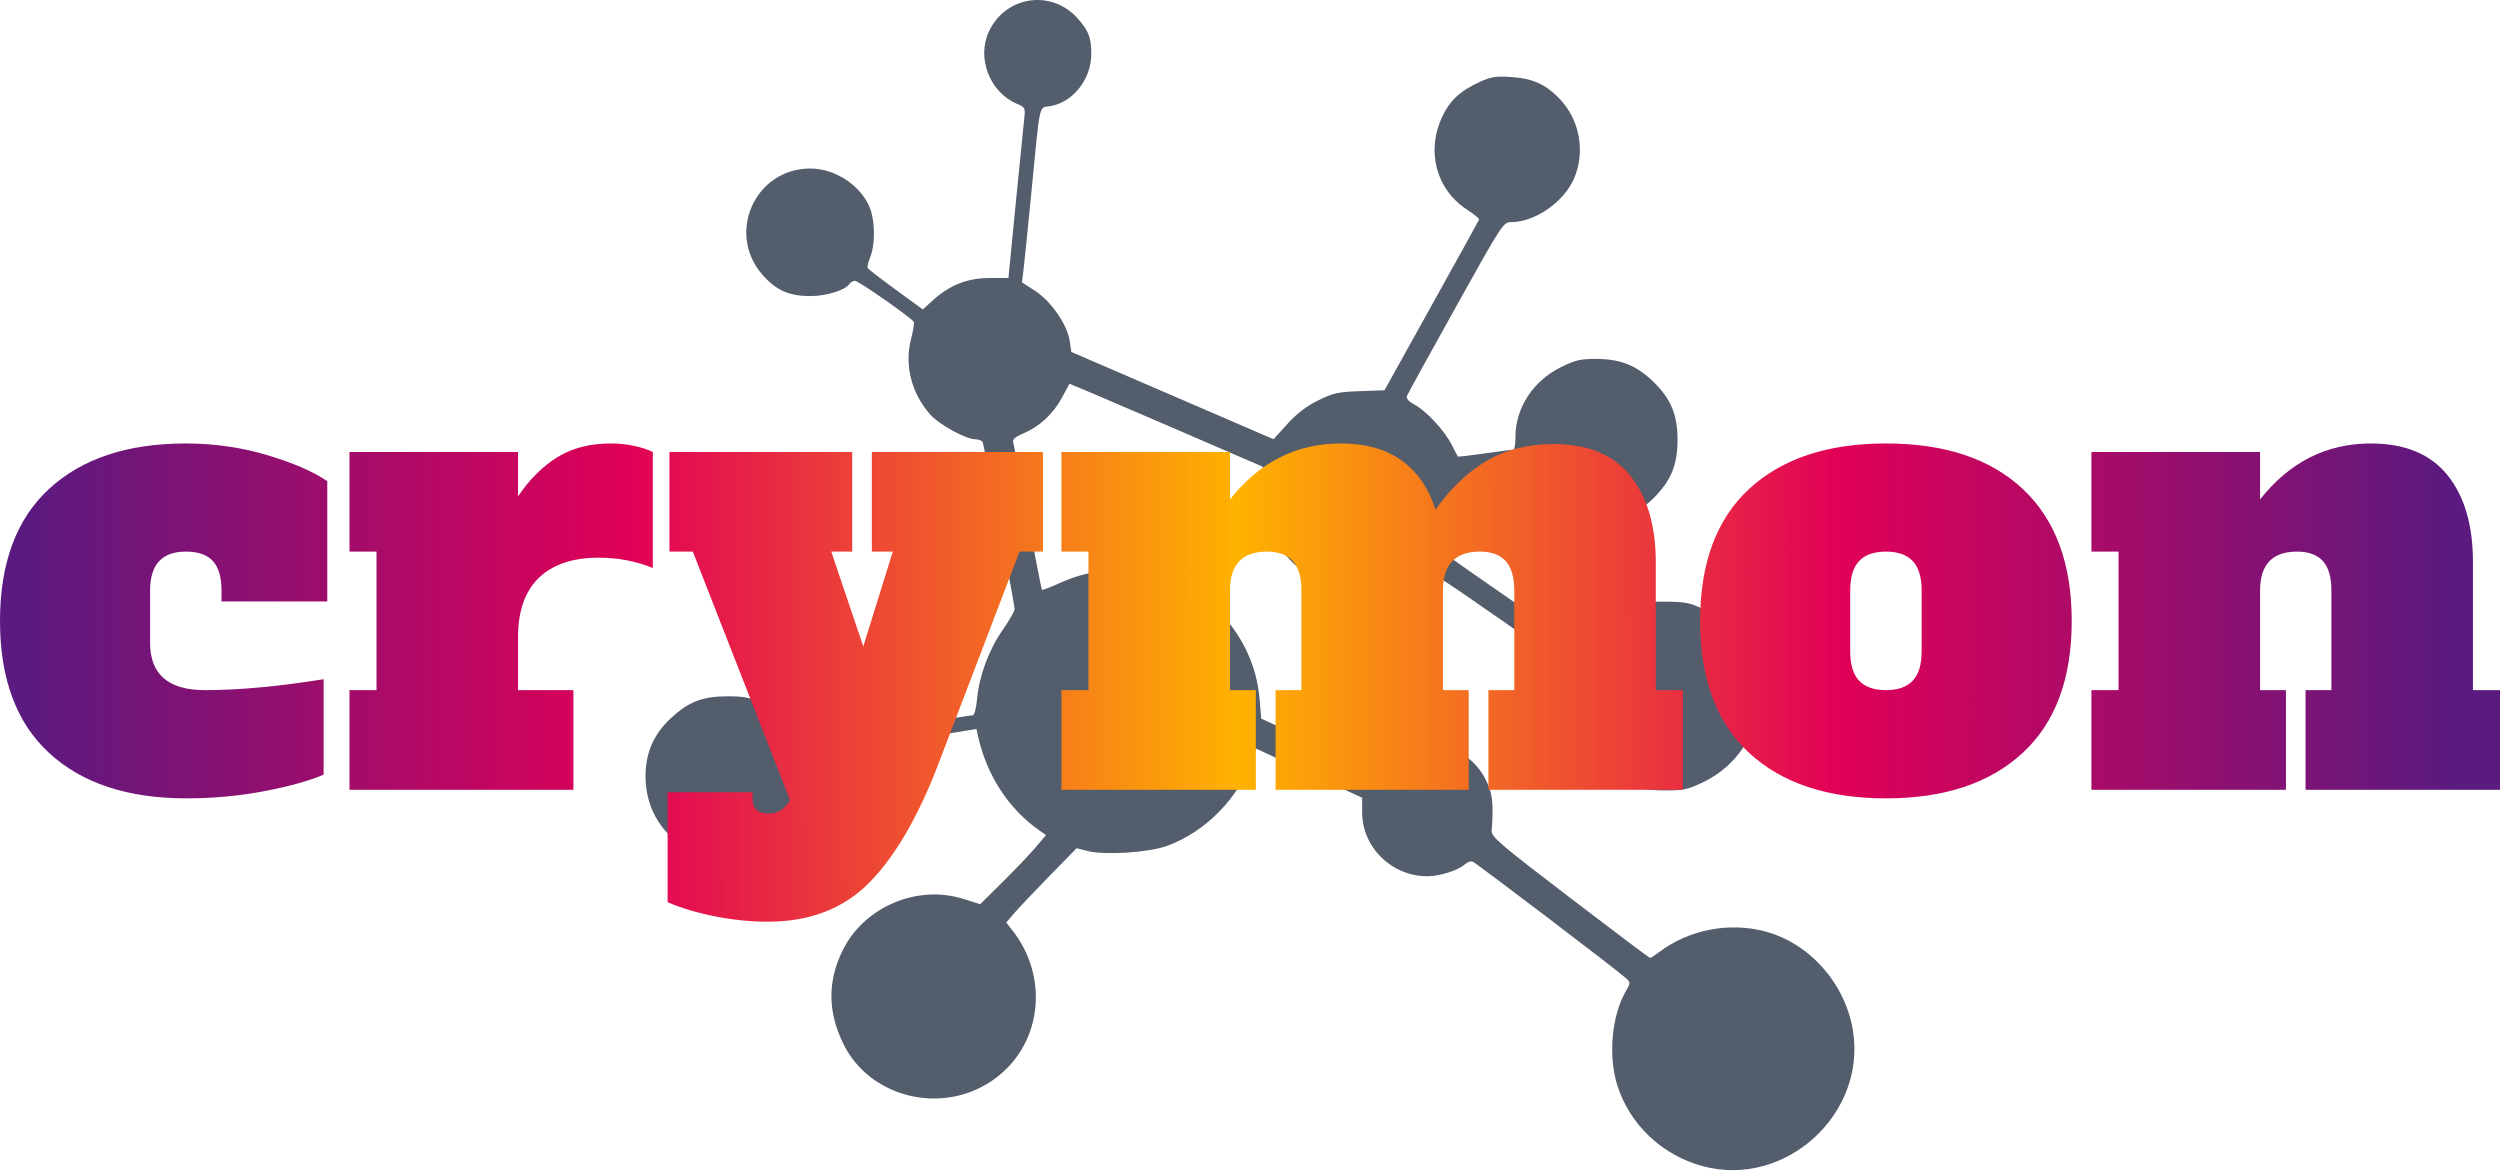
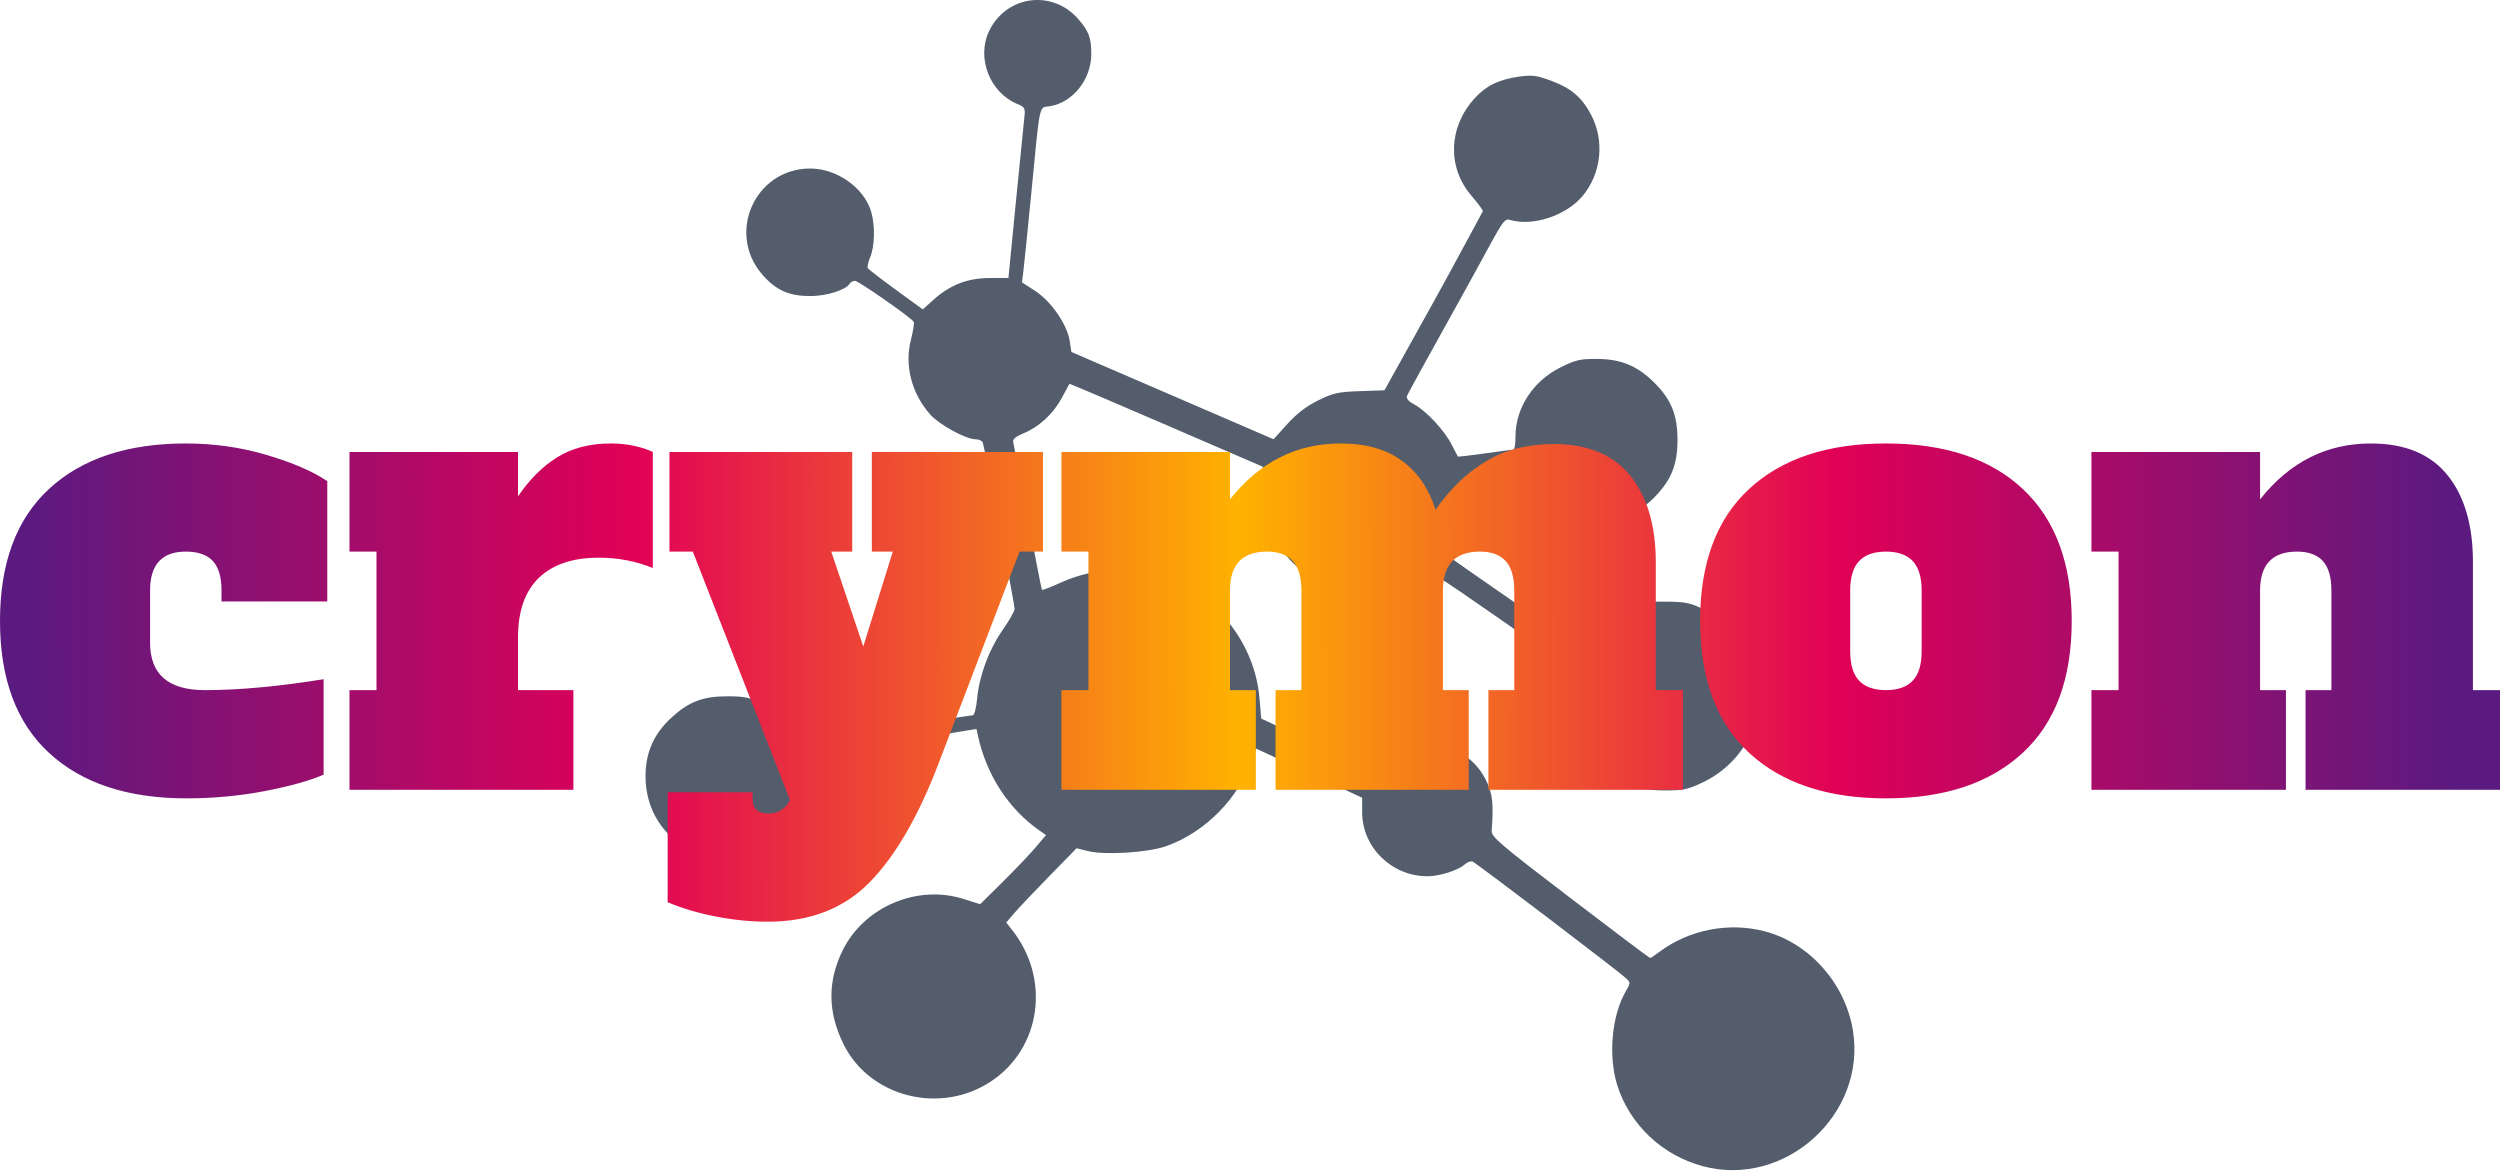
<svg xmlns="http://www.w3.org/2000/svg" width="256.38" height="120" preserveAspectRatio="xMidYMid" version="1.1" viewBox="61.959 5.6 256.38 120">
  <defs>
    <linearGradient id="linearGradient4-4-0" x1="3.236" x2="256.31" y1="-17.608" y2="-17.781" gradientTransform="translate(46.306,77.81)" gradientUnits="userSpaceOnUse">
      <stop stop-color="#5a1a80" offset="0" />
      <stop stop-color="#e10057" offset=".25" />
      <stop stop-color="#ffb200" offset=".5" />
      <stop stop-color="#e10057" offset=".746" />
      <stop stop-color="#5a1a80" offset="1" />
    </linearGradient>
    <filter id="editing-jagged-46-1" x="0" y="0" width="1" height="1">
      <feTurbulence baseFrequency="0" result="turb" seed="1" />
      <feDisplacementMap in="SourceGraphic" in2="turb" />
    </filter>
  </defs>
-   <g transform="translate(-.00017188 1.0592)">
-     <g transform="matrix(.26205 0 0 .26205 131.04 -35.028)" fill="#535d6c">
-       <path d="m402.72 607.37c-15.92-4.288-28.597-16.308-33.44-31.71-3.583-11.394-2.148-27.267 3.314-36.659 1.914-3.291 1.92-3.472 0.173-5.133-2.83-2.691-58.655-45.141-60.098-45.7-0.708-0.274-2.08 0.219-3.05 1.097-2.598 2.351-9.818 4.648-14.611 4.648-14.023 0-25.552-11.306-25.552-25.059v-5.666l-41.489-19.225-1.127 3.254c-5.529 15.969-18.46 29.273-33.884 34.861-7.127 2.582-24.144 3.666-30.889 1.967l-4.352-1.096-10.504 10.732c-5.777 5.902-11.979 12.445-13.782 14.538l-3.278 3.806 2.152 2.694c15.325 19.185 11.615 46.401-8.111 59.494-19.823 13.158-47.495 6.151-57.718-14.616-6.174-12.541-6.289-24.476-0.353-36.609 8.353-17.073 29.183-25.957 47.336-20.19l6.5 2.065 8.822-8.726c4.852-4.799 10.653-10.889 12.891-13.533l4.068-4.807-2.391-1.658c-12.243-8.489-20.876-21.753-24.277-37.298l-0.562-2.57-32.276 5.295c-17.752 2.912-32.614 5.306-33.026 5.32-0.412 0.014-0.75 3.32-0.75 7.347 0 4.073-0.706 9.395-1.592 11.994-2.06 6.045-9.326 14.078-15.8 17.47-4.424 2.318-6.311 2.678-14.108 2.695-7.527 0.016-9.806-0.377-13.923-2.404-11.302-5.562-17.991-16.353-18.029-29.083-0.028-9.285 3.199-16.663 10.046-22.975 6.856-6.32 12.35-8.435 21.905-8.434 6.821 8.6e-4 8.856 0.428 13.804 2.897 5.841 2.914 11.843 8.553 13.894 13.053 0.797 1.75 1.692 2.295 3.204 1.955 3.128-0.704 63.981-10.49 65.232-10.49 0.597 0 1.347-2.894 1.683-6.488 0.847-9.075 4.631-19.228 10.06-26.995 2.543-3.637 4.623-7.306 4.623-8.154 0-1.774-11.772-63.227-12.473-65.113-0.256-0.688-1.532-1.25-2.836-1.25-3.776 0-14.27-5.756-17.778-9.751-7.272-8.282-10.072-19.179-7.504-29.203 0.878-3.426 1.38-6.578 1.115-7.005-1.03-1.667-21.611-16.041-22.968-16.041-0.792 0-1.747 0.497-2.122 1.104-1.542 2.495-9.04 4.852-15.436 4.852-8.252 0-13.33-2.252-18.613-8.253-14.343-16.294-3.029-41.623 18.613-41.671 10.368-0.023 21.05 7.517 23.839 16.827 1.604 5.355 1.452 13.509-0.333 17.78-0.821 1.966-1.267 3.94-0.991 4.387 0.276 0.447 5.237 4.263 11.025 8.481l10.523 7.669 4.098-3.702c6.513-5.884 13.46-8.584 22.088-8.584h7.328l2.805-28.694c1.543-15.782 3.047-30.801 3.342-33.376 0.523-4.558 0.448-4.72-2.844-6.117-10.585-4.495-15.783-17.838-10.985-28.201 6.536-14.118 24.665-16.737 34.93-5.046 4.184 4.766 5.174 7.406 5.174 13.795 0 9.839-7.218 18.962-16.128 20.387-4.482 0.717-3.798-2.469-7.38 34.363-1.364 14.025-2.736 27.543-3.051 30.04l-0.571 4.54 5.182 3.358c6.221 4.031 12.544 13.19 13.498 19.551l0.65 4.331 79.126 34.161 5.386-5.952c3.706-4.096 7.467-6.977 12.06-9.24 5.885-2.9 7.814-3.329 16.318-3.628l9.645-0.34 18.383-33.072c10.11-18.19 18.505-33.367 18.655-33.728 0.15-0.36-1.951-2.096-4.668-3.856-12.255-7.941-16.208-23.215-9.543-36.869 2.975-6.095 6.887-9.672 14.3-13.08 4.57-2.1 6.416-2.396 12.5-1.998 8.306 0.542 13.426 2.839 18.839 8.448 7.94 8.228 10.24 20.791 5.726 31.283-3.946 9.171-15.27 17.051-24.505 17.051-3.193 0-3.389 0.299-21.759 33.25-10.195 18.288-18.798 33.931-19.116 34.764-0.391 1.022 0.57 2.133 2.958 3.419 4.642 2.5 11.746 10.166 14.525 15.675 1.219 2.416 2.31 4.504 2.425 4.641 0.115 0.137 4.897-0.417 10.627-1.232 5.73-0.814 10.755-1.489 11.168-1.499 0.412-0.01 0.75-2.264 0.75-5.008 0-11.282 6.912-21.874 17.758-27.211 5.84-2.874 7.676-3.293 14.224-3.244 9.341 0.069 15.59 2.643 22.213 9.149 6.765 6.645 9.279 12.858 9.222 22.795-0.055 9.717-2.55 15.689-9.444 22.607-14.357 14.406-40.836 10.546-50.047-7.296-1.722-3.336-2.216-3.641-5.165-3.188-1.794 0.276-6.861 1.048-11.261 1.717-7.012 1.065-7.975 1.459-7.795 3.188 0.471 4.537-1.982 15.078-4.816 20.693-1.673 3.314-2.67 6.362-2.215 6.774 0.94 0.85 49.152 34.251 51.089 35.394 0.814 0.48 3.062-1.224 6.328-4.798 3.337-3.651 7.336-6.66 11.72-8.817 6.13-3.016 7.404-3.271 16.172-3.238 8.413 0.032 10.211 0.372 15.496 2.931 7.593 3.676 14.326 10.397 18.082 18.046 2.658 5.413 2.94 6.946 2.939 15.987-1.9e-4 8.933-0.3 10.61-2.807 15.717-3.869 7.881-10.402 14.279-18.468 18.087-5.967 2.817-7.683 3.168-15.225 3.112-11.888-0.087-18.567-2.807-26.588-10.828-4.447-4.447-6.703-7.704-8.37-12.088-2.248-5.908-3.136-15.465-2.042-21.976 0.488-2.902-0.189-3.455-27.395-22.4-25.662-17.869-28.064-19.319-30-18.108-18.172 11.359-38.502 9.424-51.941-4.944-7.594-8.119-10.124-14.579-10.36-26.453l-0.196-9.881-37.764-16.326c-20.77-8.979-37.826-16.233-37.901-16.119-0.075 0.114-1.429 2.618-3.008 5.565-3.329 6.212-8.845 11.288-15.045 13.844-2.906 1.198-4.229 2.298-3.963 3.298 0.219 0.825 2.774 14.1 5.678 29.5s5.413 28.182 5.575 28.404c0.162 0.222 3.338-0.984 7.057-2.679 20.629-9.405 44.117-5.647 60.657 9.706 10.049 9.328 16.307 22.056 17.439 35.473l0.667 7.903 43.984 20.365 2.874-2.874c12.22-12.22 33.138-9.028 40.921 6.244 2.763 5.421 3.214 9.18 2.416 20.13-0.175 2.396 2.978 5.094 30.672 26.25 16.977 12.969 31.069 23.58 31.317 23.58 0.248 0 1.883-1.074 3.634-2.386 11.602-8.695 27.111-11.738 41.168-8.076 17.43 4.54 31.431 20.174 34.532 38.561 5.561 32.966-26.467 62.054-58.752 53.36z" fill="#535d6c" />
+   <g transform="translate(1.2e-7 -5.9746e-5)">
+     <g transform="matrix(.26205 0 0 .26205 131.04 -33.969)" fill="#535d6c">
+       <path d="m402.72 607.37c-15.92-4.288-28.597-16.308-33.44-31.71-3.583-11.394-2.148-27.267 3.314-36.659 1.914-3.291 1.92-3.472 0.173-5.133-2.83-2.691-58.655-45.141-60.098-45.7-0.708-0.274-2.08 0.219-3.05 1.097-2.598 2.351-9.818 4.648-14.611 4.648-14.023 0-25.552-11.306-25.552-25.059v-5.666l-41.489-19.225-1.127 3.254c-5.529 15.969-18.46 29.273-33.884 34.861-7.127 2.582-24.144 3.666-30.889 1.967l-4.352-1.096-10.504 10.732c-5.777 5.902-11.979 12.445-13.782 14.538l-3.278 3.806 2.152 2.694c15.325 19.185 11.615 46.401-8.111 59.494-19.823 13.158-47.495 6.151-57.718-14.616-6.174-12.541-6.289-24.476-0.353-36.609 8.353-17.073 29.183-25.957 47.336-20.19l6.5 2.065 8.822-8.726c4.852-4.799 10.653-10.889 12.891-13.533l4.068-4.807-2.391-1.658c-12.243-8.489-20.876-21.753-24.277-37.298l-0.562-2.57-32.276 5.295c-17.752 2.912-32.614 5.306-33.026 5.32-0.412 0.014-0.75 3.32-0.75 7.347 0 4.073-0.706 9.395-1.592 11.994-2.06 6.045-9.326 14.078-15.8 17.47-4.424 2.318-6.311 2.678-14.108 2.695-7.527 0.016-9.806-0.377-13.923-2.404-11.302-5.562-17.991-16.353-18.029-29.083-0.028-9.285 3.199-16.663 10.046-22.975 6.856-6.32 12.35-8.435 21.905-8.434 6.821 8.6e-4 8.856 0.428 13.804 2.897 5.841 2.914 11.843 8.553 13.894 13.053 0.797 1.75 1.692 2.295 3.204 1.955 3.128-0.704 63.981-10.49 65.232-10.49 0.597 0 1.347-2.894 1.683-6.488 0.847-9.075 4.631-19.228 10.06-26.995 2.543-3.637 4.623-7.306 4.623-8.154 0-1.774-11.772-63.227-12.473-65.113-0.256-0.688-1.532-1.25-2.836-1.25-3.776 0-14.27-5.756-17.778-9.751-7.272-8.282-10.072-19.179-7.504-29.203 0.878-3.426 1.38-6.578 1.115-7.005-1.03-1.667-21.611-16.041-22.968-16.041-0.792 0-1.747 0.497-2.122 1.104-1.542 2.495-9.04 4.852-15.436 4.852-8.252 0-13.33-2.252-18.613-8.253-14.343-16.294-3.029-41.623 18.613-41.671 10.368-0.023 21.05 7.517 23.839 16.827 1.604 5.355 1.452 13.509-0.333 17.78-0.821 1.966-1.267 3.94-0.991 4.387 0.276 0.447 5.237 4.263 11.025 8.481l10.523 7.669 4.098-3.702c6.513-5.884 13.46-8.584 22.088-8.584h7.328l2.805-28.694c1.543-15.782 3.047-30.801 3.342-33.376 0.523-4.558 0.448-4.72-2.844-6.117-10.585-4.495-15.783-17.838-10.985-28.201 6.536-14.118 24.665-16.737 34.93-5.046 4.184 4.766 5.174 7.406 5.174 13.795 0 9.839-7.218 18.962-16.128 20.387-4.482 0.717-3.798-2.469-7.38 34.363-1.364 14.025-2.736 27.543-3.051 30.04l-0.571 4.54 5.182 3.358c6.221 4.031 12.544 13.19 13.498 19.551l0.65 4.331 79.126 34.161 5.386-5.952c3.706-4.096 7.467-6.977 12.06-9.24 5.885-2.9 7.814-3.329 16.318-3.628l9.645-0.34 18.383-33.072c10.11-18.19 19.864-36.679 20.11-36.983 0.246-0.303-2.393-3.678-4.5-6.136-9.505-11.086-8.971-26.854 1.287-38.062 4.579-5.003 9.344-7.327 17.418-8.496 4.977-0.721 6.832-0.481 12.554 1.623 7.812 2.872 12.073 6.524 15.676 13.436 5.285 10.139 3.934 22.84-3.366 31.624-6.381 7.679-19.473 12.029-28.33 9.415-3.062-0.904-2.934 1.128-21.304 34.078-10.195 18.288-18.798 33.931-19.116 34.764-0.391 1.022 0.57 2.133 2.958 3.419 4.642 2.5 11.746 10.166 14.525 15.675 1.219 2.416 2.31 4.504 2.425 4.641 0.115 0.137 4.897-0.417 10.627-1.232 5.73-0.814 10.755-1.489 11.168-1.499 0.412-0.01 0.75-2.264 0.75-5.008 0-11.282 6.912-21.874 17.758-27.211 5.84-2.874 7.676-3.293 14.224-3.244 9.341 0.069 15.59 2.643 22.213 9.149 6.765 6.645 9.279 12.858 9.222 22.795-0.055 9.717-2.55 15.689-9.444 22.607-14.357 14.406-40.836 10.546-50.047-7.296-1.722-3.336-2.216-3.641-5.165-3.188-1.794 0.276-6.861 1.048-11.261 1.717-7.012 1.065-7.975 1.459-7.795 3.188 0.471 4.537-1.982 15.078-4.816 20.693-1.673 3.314-2.67 6.362-2.215 6.774 0.94 0.85 49.152 34.251 51.089 35.394 0.814 0.48 3.062-1.224 6.328-4.798 3.337-3.651 7.336-6.66 11.72-8.817 6.13-3.016 7.404-3.271 16.172-3.238 8.413 0.032 10.211 0.372 15.496 2.931 7.593 3.676 14.326 10.397 18.082 18.046 2.658 5.413 2.94 6.946 2.939 15.987-1.9e-4 8.933-0.3 10.61-2.807 15.717-3.869 7.881-10.402 14.279-18.468 18.087-5.967 2.817-7.683 3.168-15.225 3.112-11.888-0.087-18.567-2.807-26.588-10.828-4.447-4.447-6.703-7.704-8.37-12.088-2.248-5.908-3.136-15.465-2.042-21.976 0.488-2.902-0.189-3.455-27.395-22.4-25.662-17.869-28.064-19.319-30-18.108-18.172 11.359-38.502 9.424-51.941-4.944-7.594-8.119-10.124-14.579-10.36-26.453l-0.196-9.881-37.764-16.326c-20.77-8.979-37.826-16.233-37.901-16.119-0.075 0.114-1.429 2.618-3.008 5.565-3.329 6.212-8.845 11.288-15.045 13.844-2.906 1.198-4.229 2.298-3.963 3.298 0.219 0.825 2.774 14.1 5.678 29.5s5.413 28.182 5.575 28.404c0.162 0.222 3.338-0.984 7.057-2.679 20.629-9.405 44.117-5.647 60.657 9.706 10.049 9.328 16.307 22.056 17.439 35.473l0.667 7.903 43.984 20.365 2.874-2.874c12.22-12.22 33.138-9.028 40.921 6.244 2.763 5.421 3.214 9.18 2.416 20.13-0.175 2.396 2.978 5.094 30.672 26.25 16.977 12.969 31.069 23.58 31.317 23.58 0.248 0 1.883-1.074 3.634-2.386 11.602-8.695 27.111-11.738 41.168-8.076 17.43 4.54 31.431 20.174 34.532 38.561 5.561 32.966-26.467 62.054-58.752 53.36z" fill="#535d6c" />
    </g>
-     <path transform="matrix(.98598 0 0 .97366 15.415 9.7778)" d="m66.596 78.71q-9.15 0-14.27-4.77t-5.12-13.92 5.12-13.92 14.2-4.77q4.42 0 8.45 1.22 4.03 1.21 6.27 2.75v12.67h-11v-1.15q0-2.11-0.9-3.11-0.9-0.99-2.82-0.99-3.71 0-3.71 4.1v5.5q0 4.99 5.7 4.99 5.31 0 12.35-1.15v10.05q-2.18 0.96-6.11 1.73-3.94 0.77-8.16 0.77zm44.16-37.38q1.28 0 2.43 0.26 1.15 0.25 1.92 0.64v12.22q-2.62-1.09-5.63-1.09-4.03 0-6.21 2.11-2.18 2.12-2.18 6.28v5.56h5.76v10.5h-23.29v-10.5h2.81v-14.59h-2.81v-10.49h17.53v4.67q1.8-2.69 4.1-4.13t5.57-1.44zm27.13 0.9h17.8v10.49h-2.44l-8.38 22.21q-3.14 8.38-7.17 12.58-4.03 4.19-10.62 4.19-2.69 0-5.44-0.55-2.75-0.54-4.99-1.5v-11.58h8.83v0.64q0 1.6 1.66 1.6 1.47 0 2.24-1.41l-10.11-26.18h-2.43v-10.49h19.01v10.49h-2.18l3.33 9.99 3.07-9.99h-2.18zm81.54 25.08h2.82v10.5h-20.23v-10.5h2.69v-10.49q0-2.11-0.9-3.11-0.89-0.99-2.68-0.99-3.84 0-3.84 4.1v10.49h2.68v10.5h-20.09v-10.5h2.69v-10.49q0-2.11-0.9-3.11-0.9-0.99-2.69-0.99-3.84 0-3.84 4.1v10.49h2.69v10.5h-20.22v-10.5h2.81v-14.59h-2.81v-10.49h17.53v4.99q4.61-5.89 11.52-5.89 3.91 0 6.37 1.82 2.46 1.83 3.49 5.16 2.3-3.33 5.28-5.12 2.97-1.8 7.01-1.8 5.31 0 7.96 3.33 2.66 3.33 2.66 9.15zm23.94 11.4q-9.09 0-14.21-4.77t-5.12-13.92 5.12-13.92 14.21-4.77q9.21 0 14.27 4.83 5.05 4.83 5.05 13.86 0 9.15-5.12 13.92t-14.2 4.77zm0-11.4q1.85 0 2.78-0.99t0.93-3.1v-6.4q0-2.11-0.93-3.11-0.93-0.99-2.78-0.99-1.86 0-2.79 0.99-0.93 1-0.93 3.11v6.4q0 2.11 0.93 3.1t2.79 0.99zm61.05 0h2.82v10.5h-20.23v-10.5h2.69v-10.49q0-2.11-0.89-3.11-0.9-0.99-2.69-0.99-3.84 0-3.84 4.1v10.49h2.69v10.5h-20.23v-10.5h2.82v-14.59h-2.82v-10.49h17.54v4.99q4.61-5.89 11.52-5.89 5.31 0 7.97 3.33 2.65 3.33 2.65 9.15z" fill="url(#linearGradient4-4-0)" filter="url(#editing-jagged-46-1)" />
+     <path transform="matrix(.98598 0 0 .97366 15.415 10.837)" d="m66.596 78.71q-9.15 0-14.27-4.77t-5.12-13.92 5.12-13.92 14.2-4.77q4.42 0 8.45 1.22 4.03 1.21 6.27 2.75v12.67h-11v-1.15q0-2.11-0.9-3.11-0.9-0.99-2.82-0.99-3.71 0-3.71 4.1v5.5q0 4.99 5.7 4.99 5.31 0 12.35-1.15v10.05q-2.18 0.96-6.11 1.73-3.94 0.77-8.16 0.77zm44.16-37.38q1.28 0 2.43 0.26 1.15 0.25 1.92 0.64v12.22q-2.62-1.09-5.63-1.09-4.03 0-6.21 2.11-2.18 2.12-2.18 6.28v5.56h5.76v10.5h-23.29v-10.5h2.81v-14.59h-2.81v-10.49h17.53v4.67q1.8-2.69 4.1-4.13t5.57-1.44zm27.13 0.9h17.8v10.49h-2.44l-8.38 22.21q-3.14 8.38-7.17 12.58-4.03 4.19-10.62 4.19-2.69 0-5.44-0.55-2.75-0.54-4.99-1.5v-11.58h8.83v0.64q0 1.6 1.66 1.6 1.47 0 2.24-1.41l-10.11-26.18h-2.43v-10.49h19.01v10.49h-2.18l3.33 9.99 3.07-9.99h-2.18zm81.54 25.08h2.82v10.5h-20.23v-10.5h2.69v-10.49q0-2.11-0.9-3.11-0.89-0.99-2.68-0.99-3.84 0-3.84 4.1v10.49h2.68v10.5h-20.09v-10.5h2.69v-10.49q0-2.11-0.9-3.11-0.9-0.99-2.69-0.99-3.84 0-3.84 4.1v10.49h2.69v10.5h-20.22v-10.5h2.81v-14.59h-2.81v-10.49h17.53v4.99q4.61-5.89 11.52-5.89 3.91 0 6.37 1.82 2.46 1.83 3.49 5.16 2.3-3.33 5.28-5.12 2.97-1.8 7.01-1.8 5.31 0 7.96 3.33 2.66 3.33 2.66 9.15zm23.94 11.4q-9.09 0-14.21-4.77t-5.12-13.92 5.12-13.92 14.21-4.77q9.21 0 14.27 4.83 5.05 4.83 5.05 13.86 0 9.15-5.12 13.92t-14.2 4.77zm0-11.4q1.85 0 2.78-0.99t0.93-3.1v-6.4q0-2.11-0.93-3.11-0.93-0.99-2.78-0.99-1.86 0-2.79 0.99-0.93 1-0.93 3.11v6.4q0 2.11 0.93 3.1t2.79 0.99zm61.05 0h2.82v10.5h-20.23v-10.5h2.69v-10.49q0-2.11-0.89-3.11-0.9-0.99-2.69-0.99-3.84 0-3.84 4.1v10.49h2.69v10.5h-20.23v-10.5h2.82v-14.59h-2.82v-10.49h17.54v4.99q4.61-5.89 11.52-5.89 5.31 0 7.97 3.33 2.65 3.33 2.65 9.15z" fill="url(#linearGradient4-4-0)" filter="url(#editing-jagged-46-1)" />
  </g>
</svg>
